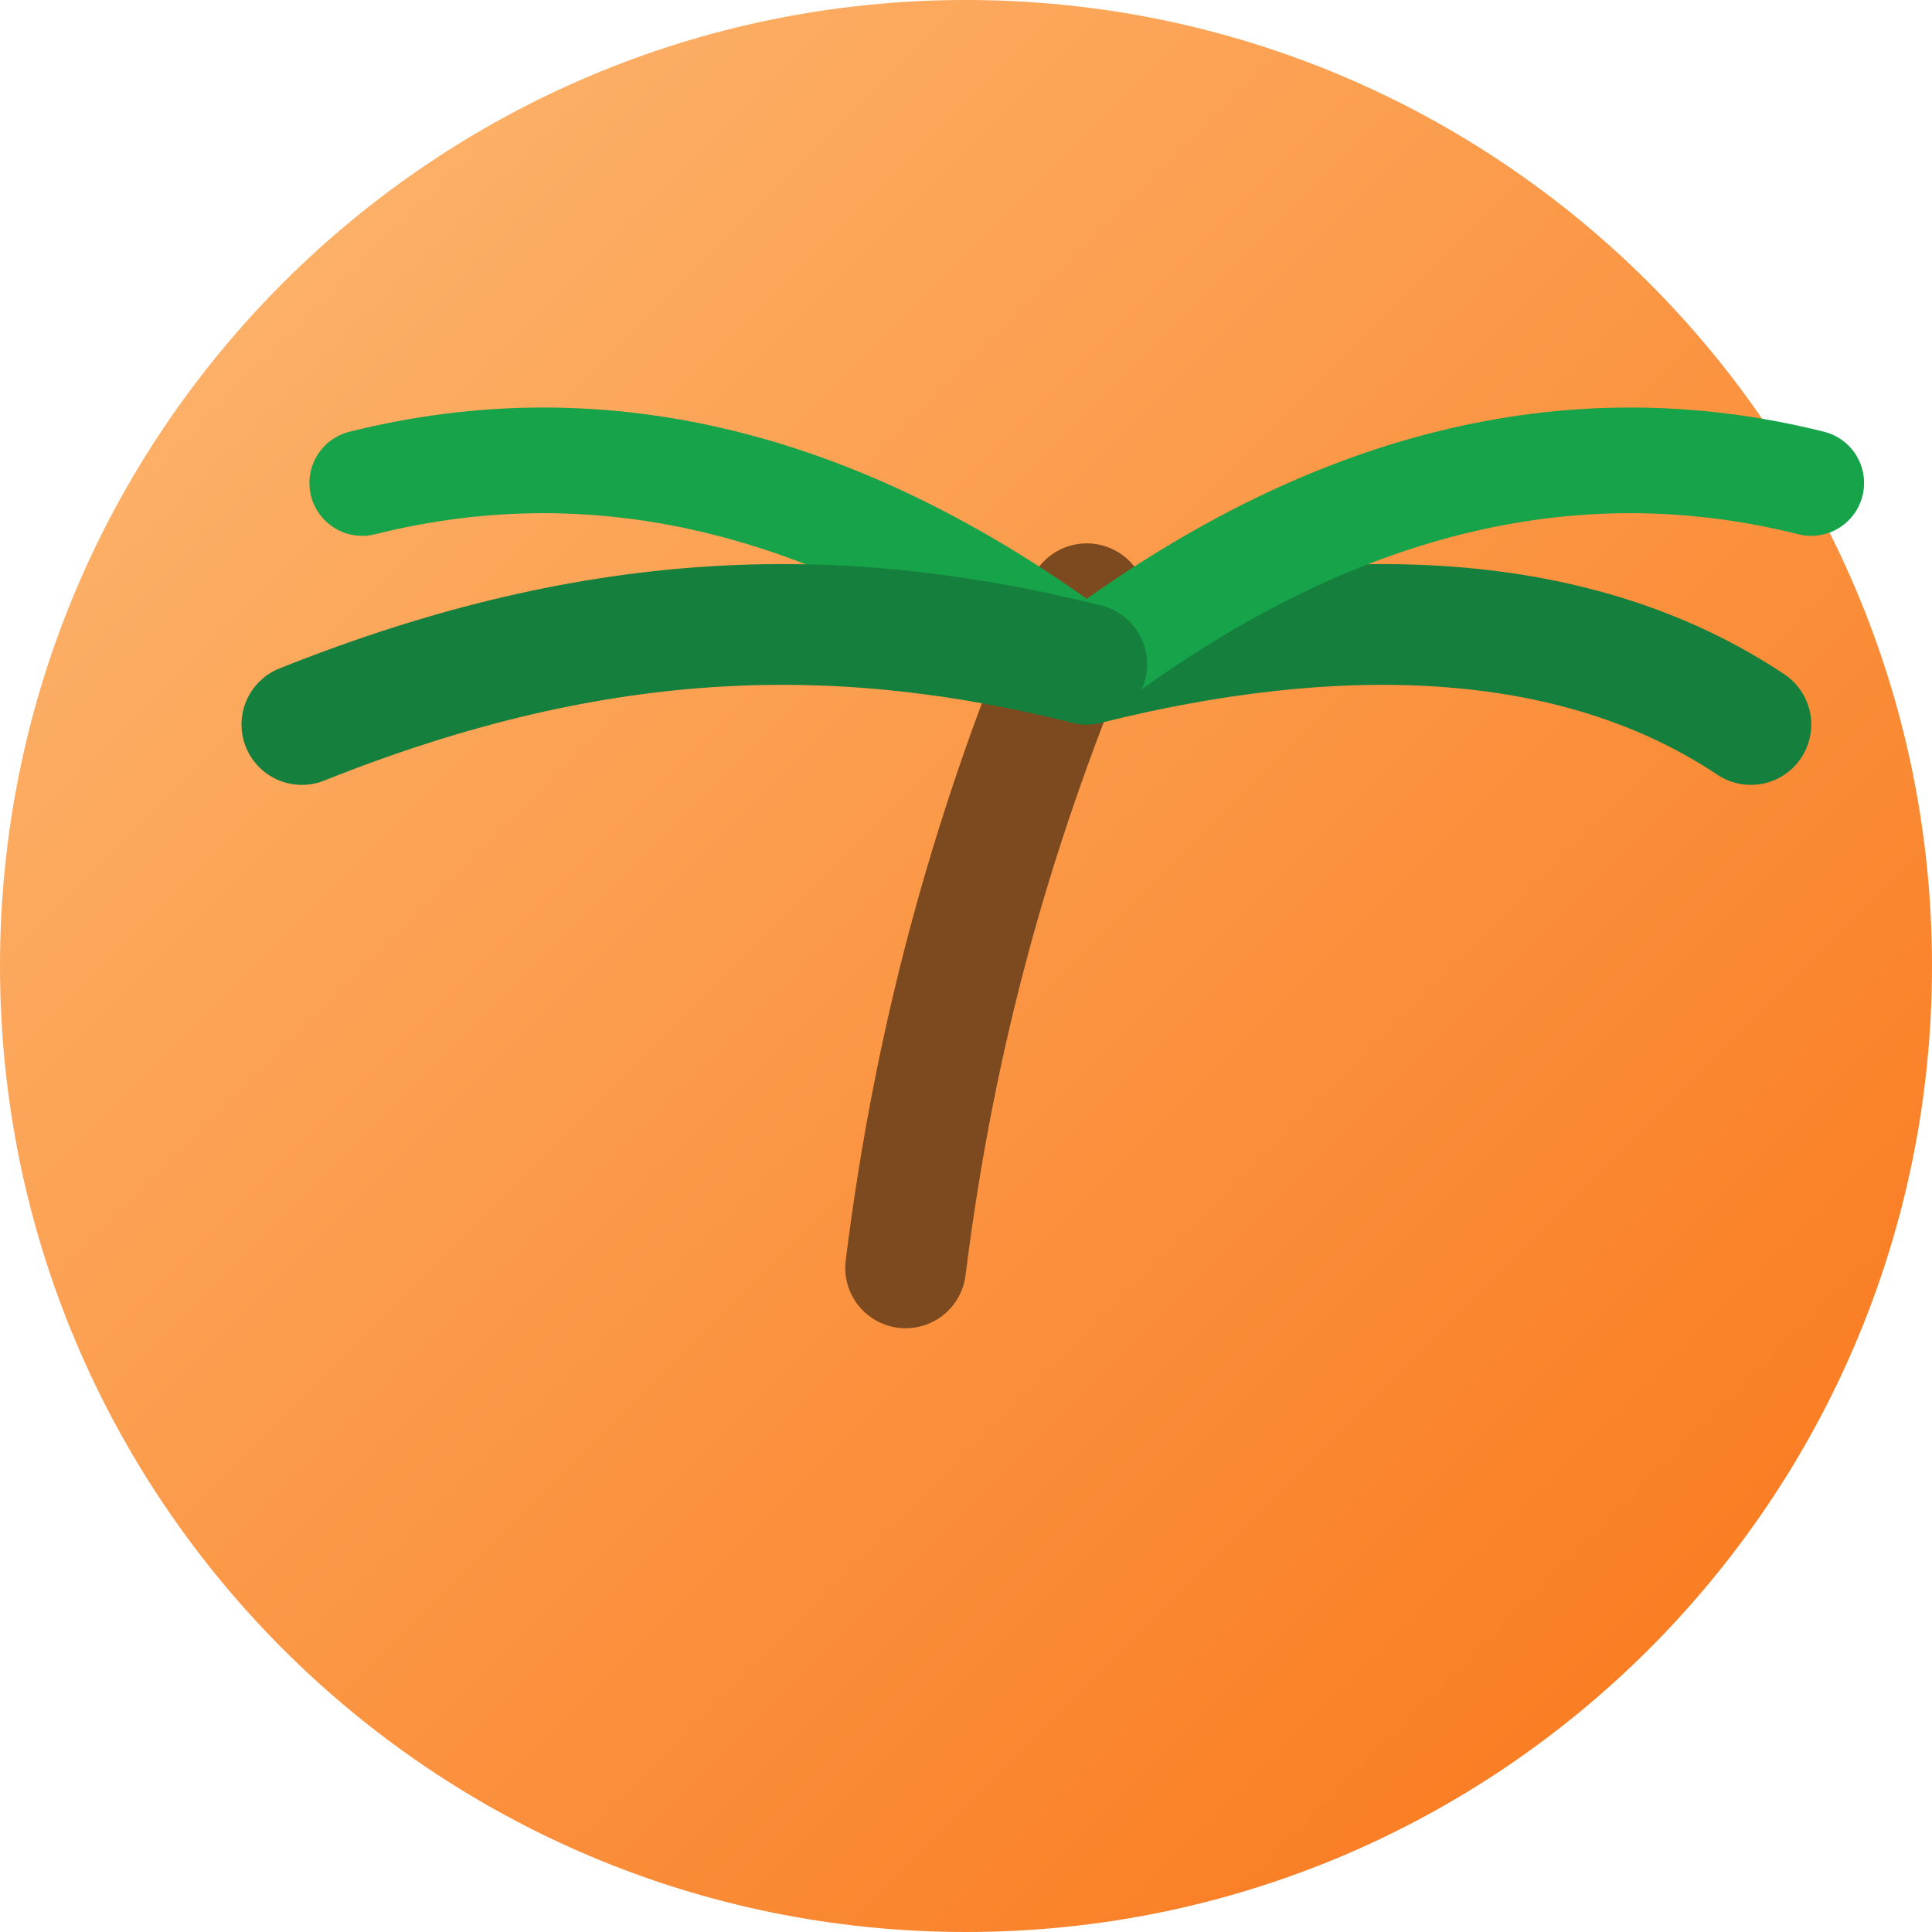
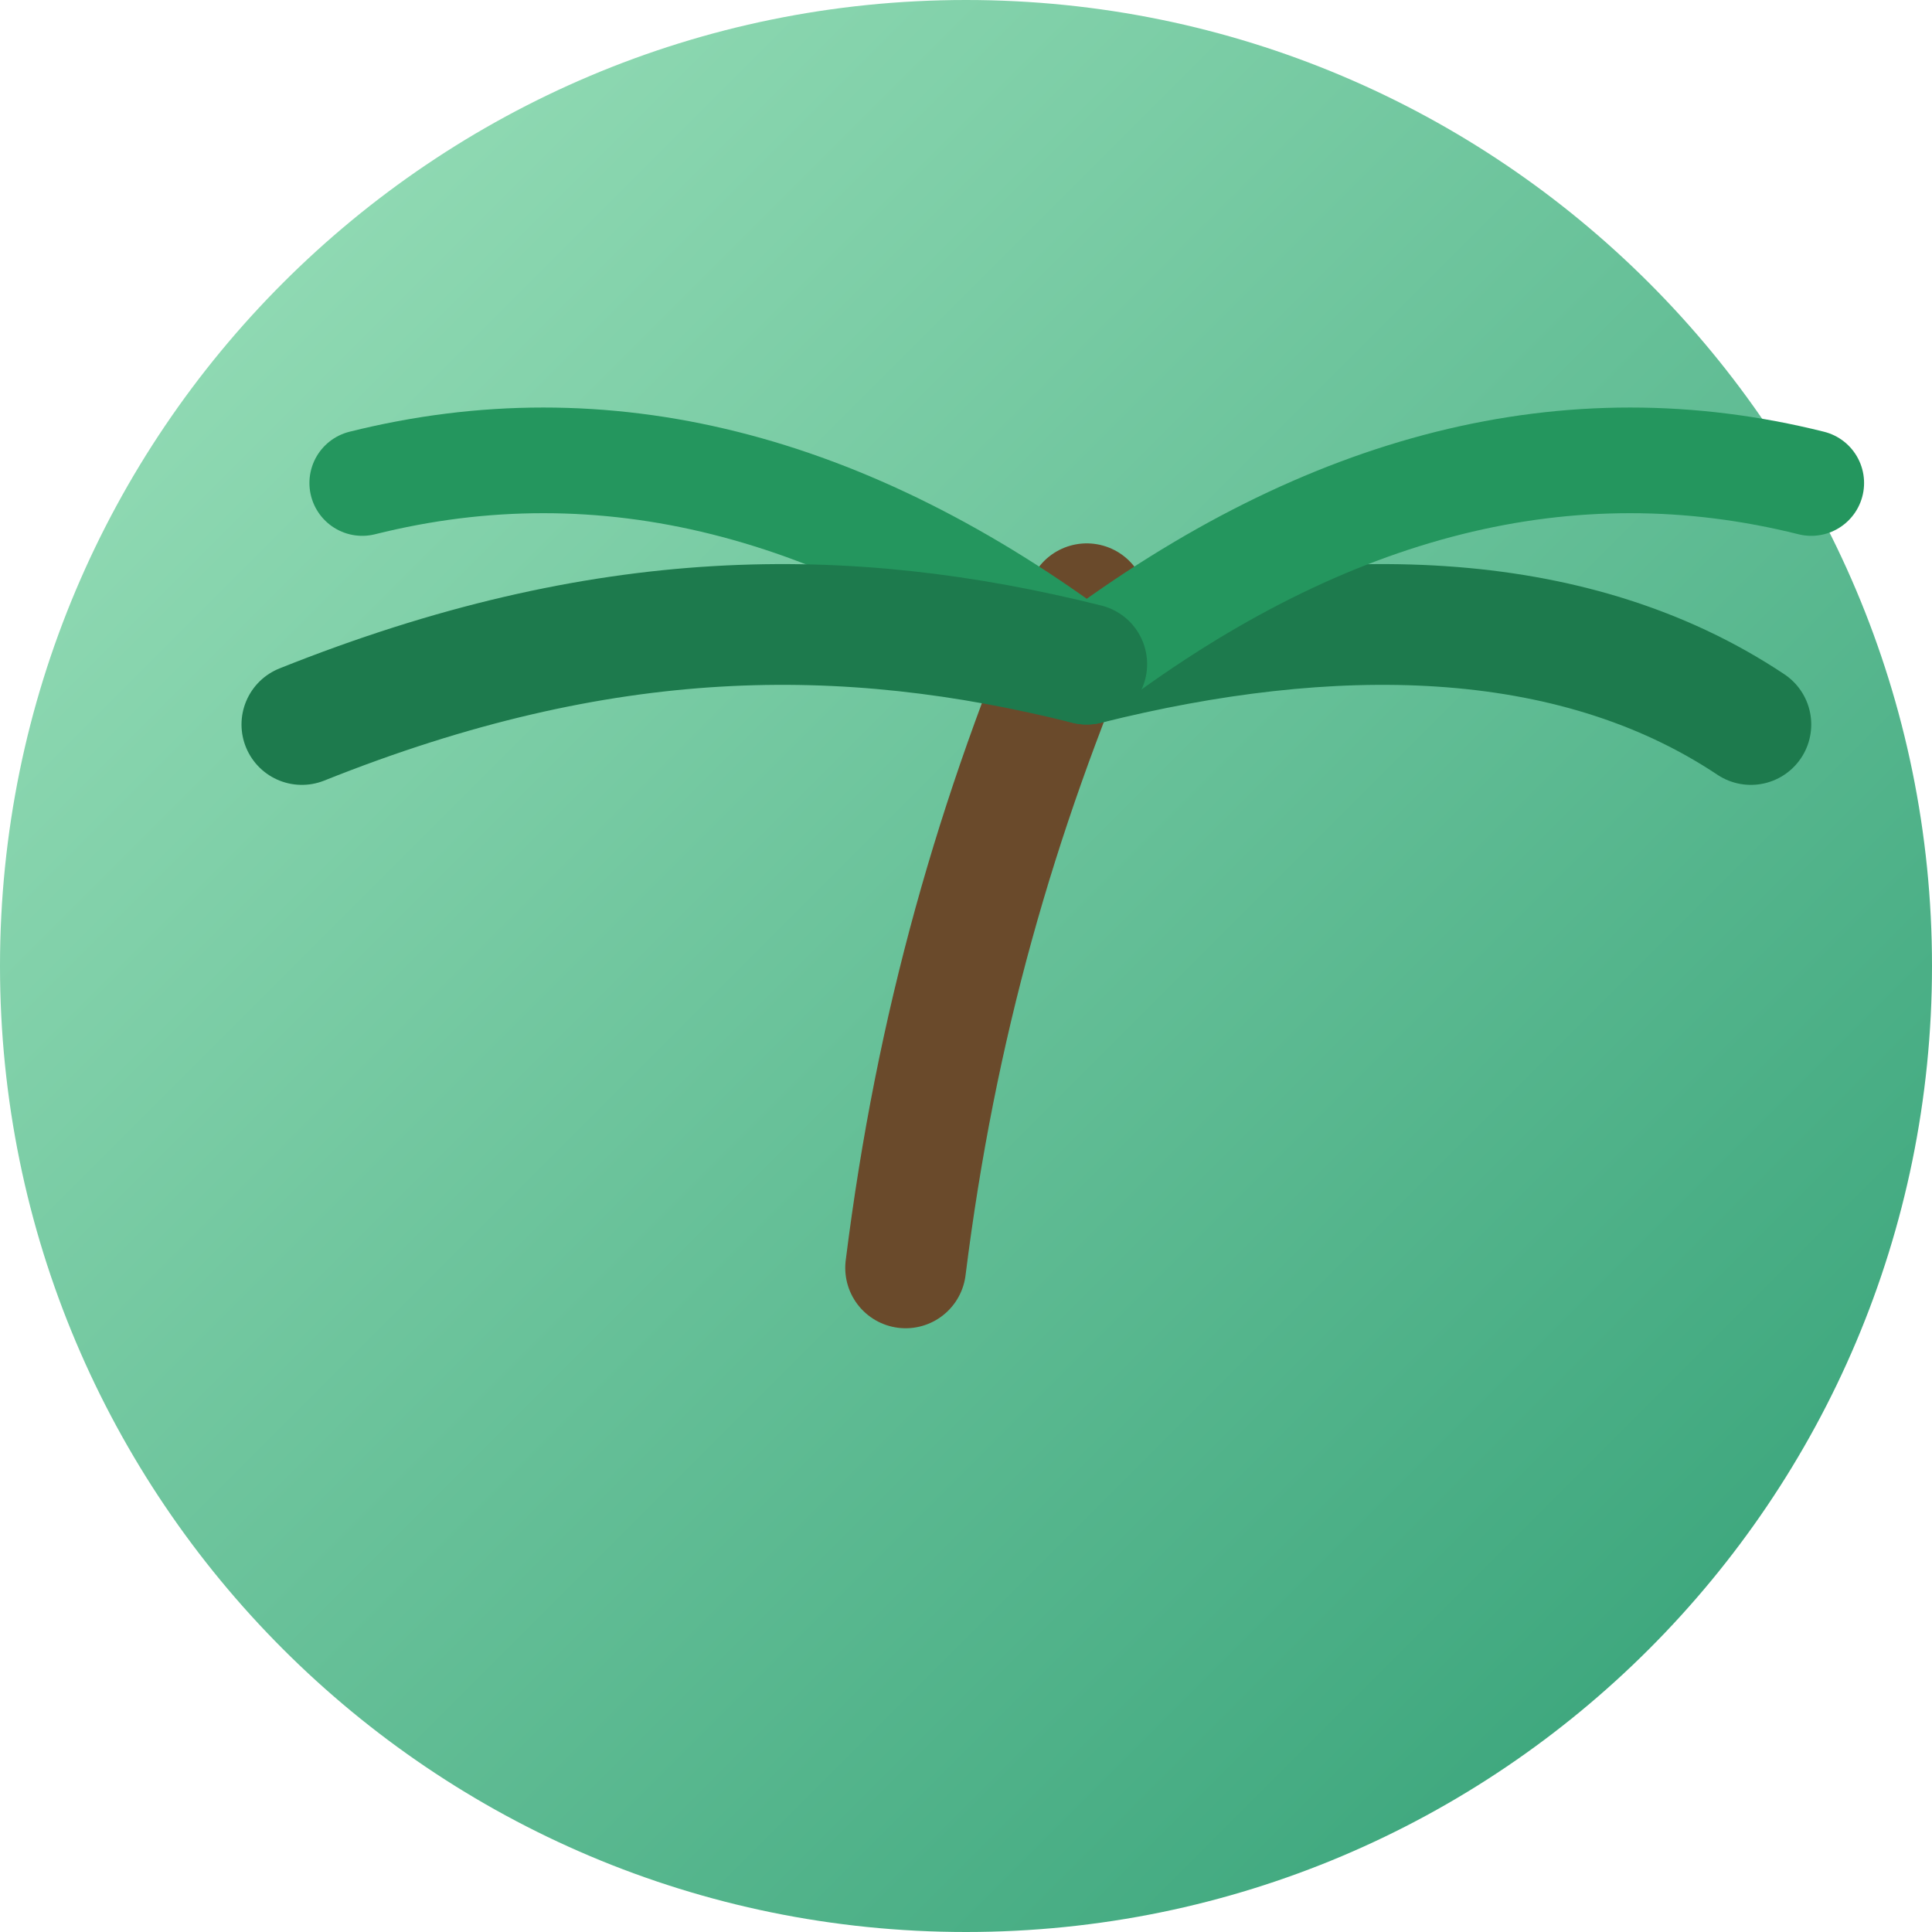
<svg xmlns="http://www.w3.org/2000/svg" width="64" height="64" viewBox="0 0 64 64" fill="none">
  <defs>
-     <linearGradient id="sun" x1="0" y1="0" x2="64" y2="64" gradientUnits="userSpaceOnUse">
-       <stop offset="0" stop-color="#FDBA74" />
-       <stop offset="1" stop-color="#F97316" />
+     <linearGradient id="island" x1="0" y1="0" x2="64" y2="64" gradientUnits="userSpaceOnUse">
+       <stop offset="0" stop-color="#9FE3BD" />
+       <stop offset="1" stop-color="#2F9E74" />
    </linearGradient>
  </defs>
-   <circle cx="32" cy="32" r="32" fill="url(#sun)" />
-   <path d="M30 42 C31 34, 33 27, 36 20" stroke="#7C4A1E" stroke-width="4" stroke-linecap="round" />
-   <path d="M36 22 C44 20, 52 20, 58 24" stroke="#15803D" stroke-width="4" stroke-linecap="round" />
-   <path d="M36 22 C44 16, 52 14, 60 16" stroke="#16A34A" stroke-width="3.5" stroke-linecap="round" />
-   <path d="M36 22 C28 16, 20 14, 12 16" stroke="#16A34A" stroke-width="3.5" stroke-linecap="round" />
-   <path d="M36 22 C28 20, 20 20, 10 24" stroke="#15803D" stroke-width="4" stroke-linecap="round" />
+   <circle cx="32" cy="32" r="32" fill="url(#island)" />
+   <path d="M30 42 C31 34, 33 27, 36 20" stroke="#6A4A2B" stroke-width="4" stroke-linecap="round" />
+   <path d="M36 22 C44 20, 52 20, 58 24" stroke="#1D7A4D" stroke-width="4" stroke-linecap="round" />
+   <path d="M36 22 C44 16, 52 14, 60 16" stroke="#24965E" stroke-width="3.5" stroke-linecap="round" />
+   <path d="M36 22 C28 16, 20 14, 12 16" stroke="#24965E" stroke-width="3.5" stroke-linecap="round" />
+   <path d="M36 22 C28 20, 20 20, 10 24" stroke="#1D7A4D" stroke-width="4" stroke-linecap="round" />
</svg>
